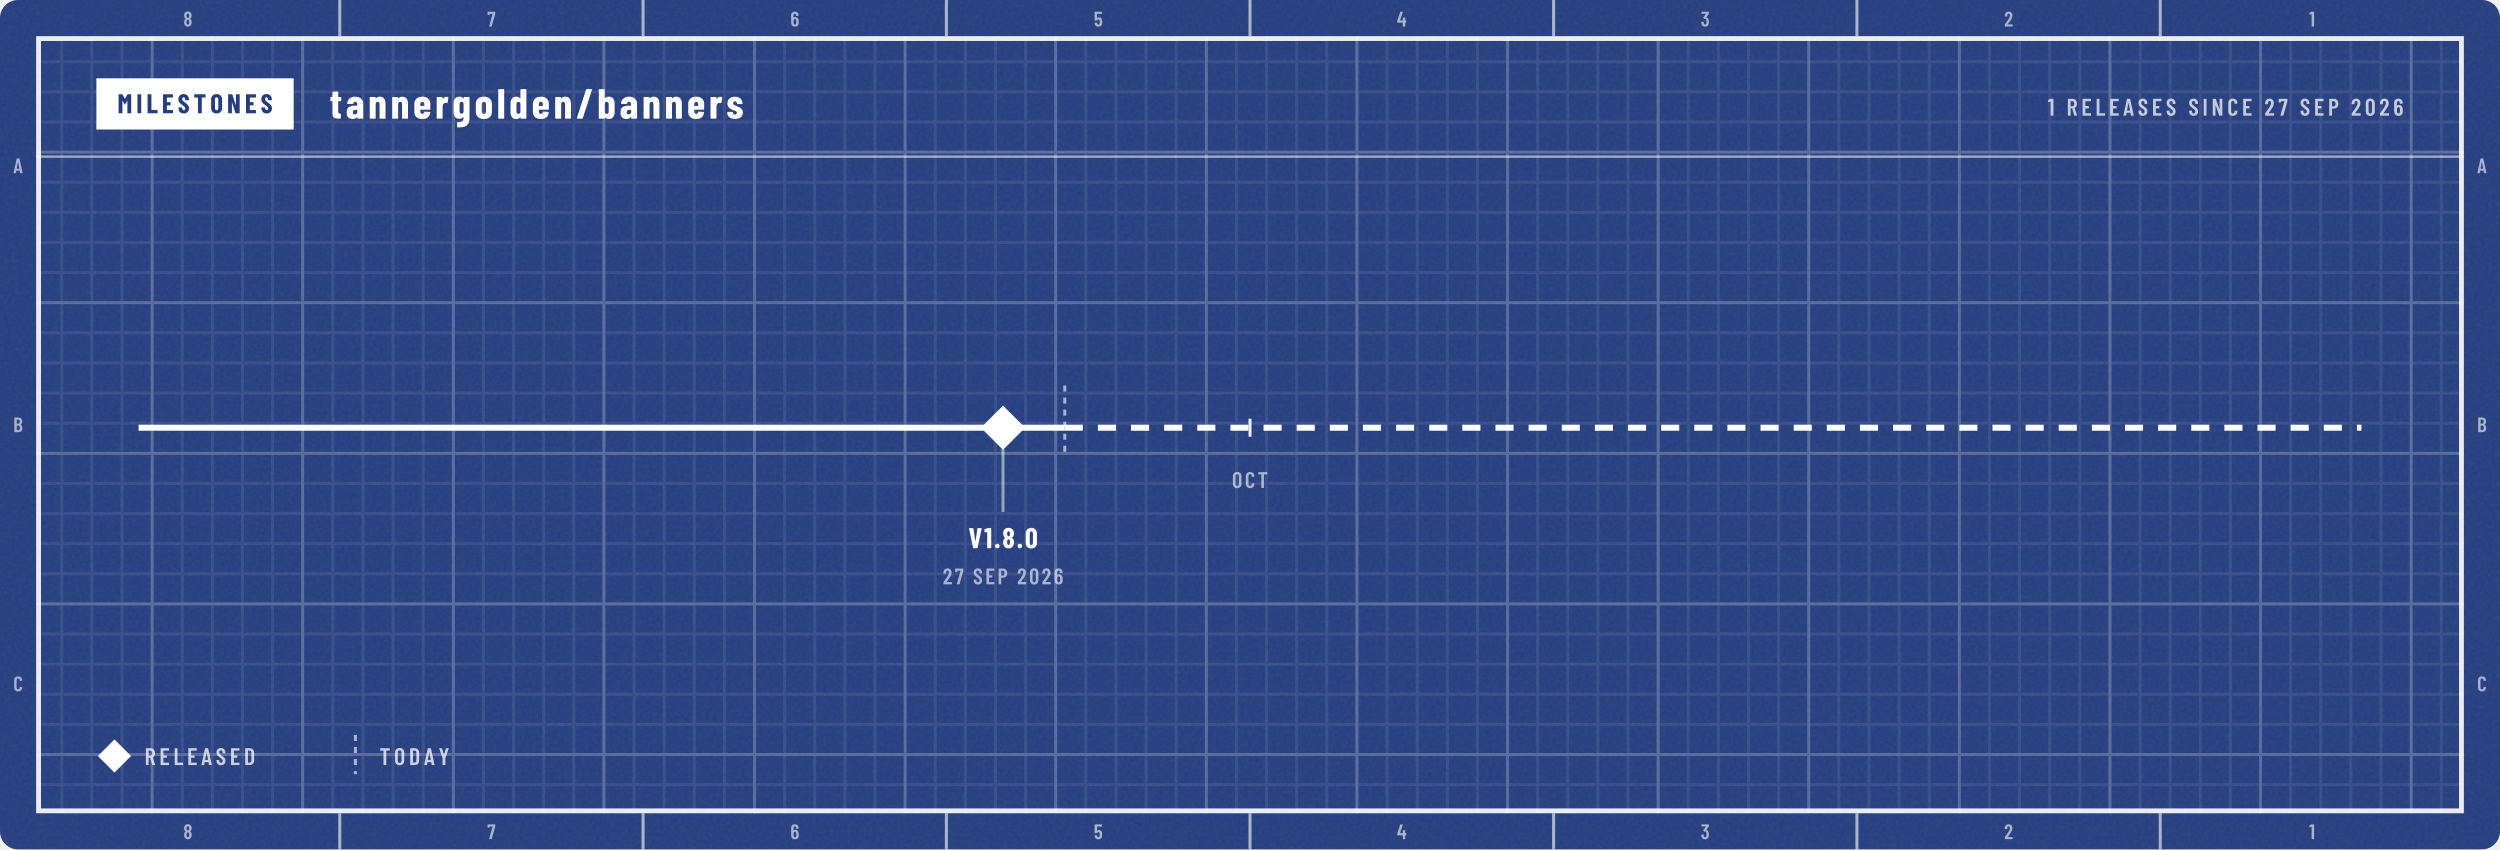
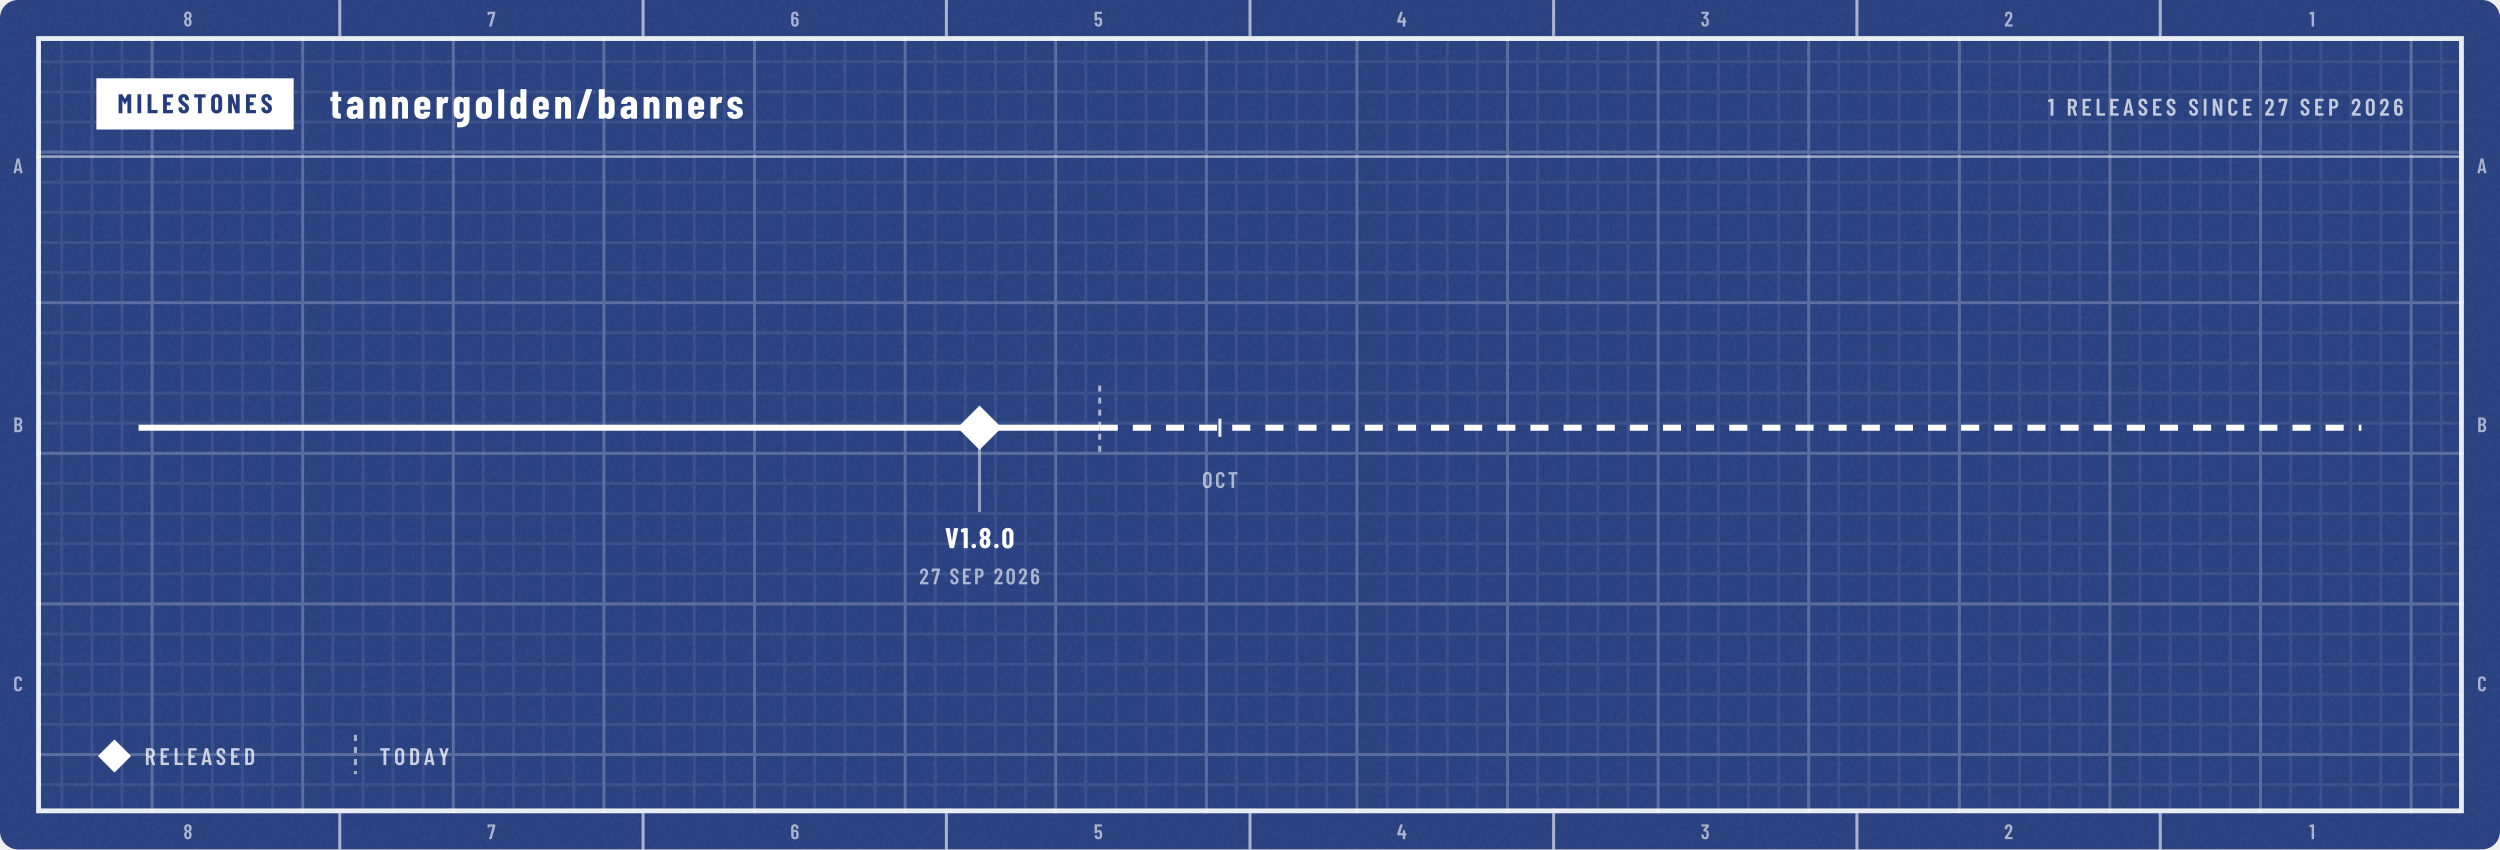
<svg xmlns="http://www.w3.org/2000/svg" width="830" height="282" viewBox="0 0 830 282" role="img" aria-labelledby="t d">
  <defs>
    <clipPath id="kc1">
      <rect x="0" y="0" width="830" height="282" rx="6" />
    </clipPath>
    <filter id="kn2" x="0" y="0" width="100%" height="100%">
      <feTurbulence type="fractalNoise" baseFrequency=".85" numOctaves="2" stitchTiles="stitch" />
      <feColorMatrix values="0 0 0 0 1 0 0 0 0 1 0 0 0 0 1 0 0 0 0.06 0" />
    </filter>
    <pattern id="kp3" width="10" height="10" patternUnits="userSpaceOnUse">
      <path d="M10 .5H.5V10" fill="none" stroke="#FFFFFF" stroke-opacity="0.075" />
    </pattern>
    <pattern id="kp4" width="50" height="50" patternUnits="userSpaceOnUse">
      <path d="M50 .5H.5V50" fill="none" stroke="#FFFFFF" stroke-opacity="0.16" />
    </pattern>
    <clipPath id="kc5">
      <rect x="12" y="12" width="806" height="258" />
    </clipPath>
    <path id="m48" d="M38 183V517Q38 604 89 658Q140 711 224 711Q309 711 360 658Q412 604 412 517V183Q412 96 360 42Q309 -11 224 -11Q140 -11 89 42Q38 96 38 183ZM296 176V524Q296 563 276 586Q257 610 224 610Q192 610 173 586Q154 563 154 524V176Q154 137 173 114Q192 90 224 90Q257 90 276 114Q296 137 296 176Z" />
    <path id="m49" d="M122 700H218Q223 700 226 696Q230 693 230 688V12Q230 7 226 4Q223 0 218 0H126Q121 0 118 4Q114 7 114 12V576Q114 578 112 580Q111 582 109 581L27 565H24Q13 565 13 576L10 643Q10 653 18 657L107 697Q114 700 122 700Z" />
    <path id="m50" d="M173 100H392Q397 100 400 96Q404 93 404 88V12Q404 7 400 4Q397 0 392 0H43Q38 0 34 4Q31 7 31 12V92Q31 101 36 107L75 160Q114 212 152 266Q189 320 215 363Q273 459 273 522Q273 562 256 585Q238 608 209 608Q180 608 163 586Q146 563 147 526V487Q147 482 144 478Q140 475 135 475H41Q36 475 32 478Q29 482 29 487V530Q33 610 84 659Q134 708 214 708Q293 708 342 656Q390 605 390 521Q390 471 373 422Q356 373 319 317Q294 277 260 229Q225 181 214 166Q184 126 170 106Q168 104 169 102Q170 100 173 100Z" />
    <path id="m51" d="M387 218Q387 169 380 134Q368 66 326 29Q283 -8 210 -8Q134 -8 86 32Q38 73 32 143Q30 165 28 207Q28 219 40 219H132Q144 219 144 207Q146 173 148 156Q153 125 169 108Q185 92 210 92Q234 92 250 108Q266 123 271 152Q276 182 276 230Q276 281 269 315Q263 341 248 355Q233 369 210 369Q195 369 183 360Q177 356 174 356Q172 356 166 360L119 408Q115 412 115 417Q115 421 118 425L243 595Q245 597 244 599Q242 601 239 601H49Q44 601 40 604Q37 608 37 613V688Q37 693 40 696Q44 700 49 700H373Q378 700 382 696Q385 693 385 688V609Q385 602 380 594L266 438Q262 432 268 431Q309 426 338 392Q368 358 378 307Q387 267 387 218Z" />
    <path id="m52" d="M443 275V194Q443 189 440 186Q436 182 431 182H401Q396 182 396 177V12Q396 7 392 4Q389 0 384 0H292Q287 0 284 4Q280 7 280 12V177Q280 182 275 182H29Q24 182 20 186Q17 189 17 194V259Q17 268 19 274L158 690Q161 700 171 700H271Q277 700 280 696Q283 693 281 686L153 293Q152 287 157 287H275Q280 287 280 292V412Q280 417 284 420Q287 424 292 424H384Q389 424 392 420Q396 417 396 412V292Q396 287 401 287H431Q436 287 440 284Q443 280 443 275Z" />
    <path id="m53" d="M400 216Q400 175 396 146Q391 72 344 32Q297 -8 219 -8Q145 -8 99 30Q53 68 43 144L40 172Q40 184 52 184H144Q156 184 157 172Q157 166 159 154Q171 92 219 92Q244 92 260 108Q275 124 280 153Q284 178 284 217Q284 254 278 281Q273 307 258 322Q242 336 219 336Q171 336 157 290Q154 279 144 279H51Q46 279 42 282Q39 286 39 291V688Q39 693 42 696Q46 700 51 700H377Q382 700 386 696Q389 693 389 688V612Q389 607 386 604Q382 600 377 600H160Q155 600 155 595V400Q155 397 157 396Q159 396 161 398Q178 416 202 426Q227 437 254 437Q314 437 350 398Q387 360 394 290Q400 259 400 216Z" />
    <path id="m54" d="M401 216Q401 193 399 151Q394 75 346 34Q299 -8 221 -8Q147 -8 101 30Q55 69 46 144Q40 171 40 207L39 532Q39 613 88 660Q138 708 219 708Q295 708 343 660Q391 612 391 532V507Q391 502 388 498Q384 495 379 495H287Q282 495 278 498Q275 502 275 507V526Q275 560 258 582Q242 605 219 605Q191 605 174 583Q156 561 156 526V423Q156 420 158 419Q160 418 162 420Q191 447 234 447Q303 447 346 403Q389 359 396 286Q401 253 401 216ZM284 224Q284 250 279 295Q267 353 220 353Q196 353 180 338Q165 322 160 292Q156 257 156 224Q156 195 159 157Q164 125 180 108Q195 91 220 91Q245 91 260 109Q276 127 281 160Q284 196 284 224Z" />
    <path id="m55" d="M90 13 255 594Q257 600 251 600H116Q111 600 111 595V559Q111 554 108 550Q104 547 99 547H28Q23 547 20 550Q16 554 16 559L17 688Q17 693 20 696Q24 700 29 700H368Q373 700 376 696Q380 693 380 688V607Q380 603 378 593L211 10Q208 0 197 0H100Q87 0 90 13Z" />
    <path id="m56" d="M325 364Q358 345 375 306Q396 259 396 200Q396 147 380 107Q360 53 318 22Q275 -8 216 -8Q158 -8 116 22Q73 52 53 106Q38 148 38 200Q38 259 56 301Q71 341 109 363Q113 366 109 369Q76 390 58 427Q38 470 38 523Q38 581 58 620Q78 664 120 688Q161 712 216 712Q270 712 312 688Q353 665 374 621Q396 579 396 523Q396 471 376 429Q358 392 325 371Q319 367 325 364ZM159 559Q152 541 152 513Q152 483 162 456Q169 435 183 423Q197 411 216 411Q237 411 252 424Q266 436 273 459Q281 483 281 513Q281 547 271 568Q264 589 250 600Q236 612 216 612Q198 612 184 602Q171 591 164 573ZM281 206Q281 244 272 271Q266 295 252 308Q237 322 216 322Q195 322 180 308Q166 294 160 268Q152 242 152 208Q152 177 158 151Q163 123 178 108Q194 92 216 92Q239 92 255 108Q271 124 276 153Q281 180 281 206Z" />
    <path id="m65" d="M325 11 306 116Q306 121 300 121H154Q148 121 148 116L129 11Q128 0 116 0H25Q11 0 14 13L162 689Q164 700 175 700H281Q292 700 294 689L442 13V9Q442 0 431 0H338Q326 0 325 11ZM171 212H282Q288 212 287 217L229 533Q228 536 226 536Q224 536 223 533L166 217Q165 212 171 212Z" />
    <path id="m66" d="M242 0H66Q61 0 58 4Q54 7 54 12V688Q54 693 58 696Q61 700 66 700H224Q319 700 373 652Q427 604 427 512Q427 409 354 365Q349 362 352 359Q391 334 413 292Q435 250 435 192Q435 100 382 50Q328 0 242 0ZM170 595V409Q170 404 175 404H226Q267 404 290 429Q313 454 313 500Q313 548 290 574Q267 600 226 600H175Q170 600 170 595ZM319 208Q319 260 296 290Q273 319 233 319H175Q170 319 170 314V106Q170 101 175 101H233Q273 101 296 129Q319 157 319 208Z" />
    <path id="m67" d="M42 180V521Q42 607 94 658Q145 708 230 708Q316 708 368 658Q420 607 420 521V509Q420 504 416 500Q413 496 408 496L315 492Q303 492 303 504V529Q303 564 283 586Q263 608 230 608Q198 608 178 586Q158 564 158 529V171Q158 136 178 114Q198 92 230 92Q263 92 283 114Q303 136 303 171V196Q303 201 306 204Q310 208 315 208L408 204Q413 204 416 200Q420 197 420 192V180Q420 95 368 44Q316 -8 230 -8Q145 -8 94 44Q42 95 42 180Z" />
    <path id="m68" d="M54 12V688Q54 693 58 696Q61 700 66 700H237Q323 700 374 648Q426 596 426 509V191Q426 104 374 52Q323 0 237 0H66Q61 0 58 4Q54 7 54 12ZM175 100 235 101Q268 101 288 128Q309 154 310 198V502Q310 547 290 574Q269 600 234 600H175Q170 600 170 595V105Q170 100 175 100Z" />
    <path id="m69" d="M391 600H175Q170 600 170 595V406Q170 401 175 401H303Q308 401 312 398Q315 394 315 389V312Q315 307 312 304Q308 300 303 300H175Q170 300 170 295V105Q170 100 175 100H391Q396 100 400 96Q403 93 403 88V12Q403 7 400 4Q396 0 391 0H66Q61 0 58 4Q54 7 54 12V688Q54 693 58 696Q61 700 66 700H391Q396 700 400 696Q403 693 403 688V612Q403 607 400 604Q396 600 391 600Z" />
    <path id="m73" d="M54 12V688Q54 693 58 696Q61 700 66 700H158Q163 700 166 696Q170 693 170 688V12Q170 7 166 4Q163 0 158 0H66Q61 0 58 4Q54 7 54 12Z" />
    <path id="m76" d="M54 12V688Q54 693 58 696Q61 700 66 700H158Q163 700 166 696Q170 693 170 688V105Q170 100 175 100H391Q396 100 400 96Q403 93 403 88V12Q403 7 400 4Q396 0 391 0H66Q61 0 58 4Q54 7 54 12Z" />
    <path id="m78" d="M350 700H441Q446 700 450 696Q453 693 453 688V12Q453 7 450 4Q446 0 441 0H336Q326 0 323 10L174 434Q173 437 170 436Q168 436 168 433L169 12Q169 7 166 4Q162 0 157 0H66Q61 0 58 4Q54 7 54 12V688Q54 693 58 696Q61 700 66 700H169Q179 700 182 690L332 269Q333 266 336 266Q338 267 338 270V688Q338 693 342 696Q345 700 350 700Z" />
    <path id="m79" d="M42 182V518Q42 604 94 656Q147 708 233 708Q319 708 372 656Q425 604 425 518V182Q425 96 372 44Q319 -8 233 -8Q147 -8 94 44Q42 96 42 182ZM309 177V523Q309 561 288 584Q267 608 233 608Q199 608 178 584Q158 561 158 523V177Q158 139 178 116Q199 92 233 92Q267 92 288 116Q309 139 309 177Z" />
    <path id="m80" d="M432 495Q432 405 384 350Q337 295 259 295H174Q169 295 169 290V12Q169 7 166 4Q162 0 157 0H65Q60 0 56 4Q53 7 53 12V689Q53 694 56 698Q60 701 65 701H253Q306 701 346 675Q387 649 410 602Q432 555 432 495ZM316 492Q316 542 294 572Q271 601 234 601H174Q169 601 169 596V391Q169 386 174 386H234Q271 386 294 414Q316 443 316 492Z" />
    <path id="m82" d="M318 10 233 297Q231 301 228 301H175Q170 301 170 296V12Q170 7 166 4Q163 0 158 0H66Q61 0 58 4Q54 7 54 12V688Q54 693 58 696Q61 700 66 700H254Q307 700 348 674Q388 649 410 602Q433 556 433 496Q433 434 409 389Q385 344 342 321Q338 320 339 315L437 14Q438 12 438 9Q438 0 427 0H331Q321 0 318 10ZM170 595V396Q170 391 175 391H236Q272 391 294 419Q317 447 317 495Q317 543 294 572Q272 600 236 600H175Q170 600 170 595Z" />
    <path id="m83" d="M34 173V199Q34 204 38 208Q41 211 46 211H137Q142 211 146 208Q149 204 149 199V179Q149 140 168 116Q188 92 219 92Q250 92 270 114Q290 137 290 174Q290 200 279 219Q268 238 248 255Q228 272 184 304Q134 340 104 368Q73 396 52 436Q32 475 32 527Q32 610 82 659Q132 708 214 708Q297 708 348 656Q399 605 399 520V496Q399 491 396 488Q392 484 387 484H297Q292 484 288 488Q285 491 285 496V522Q285 561 266 584Q246 608 214 608Q184 608 165 586Q146 565 146 527Q146 491 166 466Q187 441 247 397Q308 352 339 324Q370 295 387 261Q404 227 404 180Q404 95 353 44Q302 -8 219 -8Q136 -8 85 42Q34 92 34 173Z" />
    <path id="m84" d="M425 688V612Q425 607 422 604Q418 600 413 600H286Q281 600 281 595V12Q281 7 278 4Q274 0 269 0H177Q172 0 168 4Q165 7 165 12V595Q165 600 160 600H40Q35 600 32 604Q28 607 28 612V688Q28 693 32 696Q35 700 40 700H413Q418 700 422 696Q425 693 425 688Z" />
    <path id="m89" d="M170 13V286L169 292L30 686Q29 688 29 691Q29 700 40 700H136Q147 700 150 690L225 433Q226 430 228 430Q230 430 231 433L306 690Q309 700 320 700H416Q422 700 425 696Q428 693 426 686L287 292L286 286V13Q286 8 282 4Q279 1 274 1H182Q177 1 174 4Q170 8 170 13Z" />
    <path id="n46" d="M33 75Q33 110 55 132Q77 154 112 154Q147 154 169 132Q191 110 191 75Q191 41 168 18Q146 -4 112 -4Q78 -4 56 18Q33 41 33 75Z" />
    <path id="n47" d="M18 14 237 690Q240 700 250 700H367Q373 700 376 696Q379 693 377 686L158 10Q155 0 145 0H28Q22 0 19 4Q16 7 18 14Z" />
    <path id="n48" d="M30 191V509Q30 600 84 656Q138 711 226 711Q284 711 329 686Q374 661 398 615Q423 569 423 509V191Q423 131 398 85Q374 39 329 14Q284 -11 226 -11Q138 -11 84 44Q30 100 30 191ZM282 183V517Q282 550 266 570Q251 590 226 590Q201 590 186 570Q171 550 171 517V183Q171 150 186 130Q201 110 226 110Q251 110 266 130Q282 150 282 183Z" />
    <path id="n49" d="M115 700H236Q241 700 244 696Q248 693 248 688V12Q248 7 244 4Q241 0 236 0H119Q114 0 110 4Q107 7 107 12V558Q107 562 102 562L25 553H23Q12 553 12 564L9 650Q9 660 18 664L100 697Q108 700 115 700Z" />
    <path id="n56" d="M341 362Q374 341 390 303Q410 260 410 202Q410 156 394 110Q373 55 327 24Q281 -8 220 -8Q159 -8 113 23Q67 54 46 110Q30 151 30 202Q30 258 48 300Q62 338 99 361Q105 364 99 367Q64 391 49 427Q30 471 30 520Q30 574 49 613Q70 660 116 686Q161 713 220 713Q278 713 323 688Q368 662 390 614Q410 572 410 520Q410 471 391 428Q376 392 340 369Q336 365 341 362ZM169 507Q169 484 176 461Q180 441 192 429Q203 417 220 417Q237 417 249 430Q261 442 265 462Q271 482 271 506Q271 532 264 550Q259 569 248 580Q236 592 220 592Q203 592 192 580Q180 569 175 548Q169 530 169 507ZM271 211Q271 241 265 263Q260 285 248 298Q237 310 220 310Q202 310 190 297Q178 284 174 261Q169 238 169 213Q169 185 173 165Q177 141 189 127Q201 113 220 113Q239 113 252 128Q264 142 267 167Q271 193 271 211Z" />
    <path id="n69" d="M399 579H190Q185 579 185 574V416Q185 411 190 411H310Q315 411 318 408Q322 404 322 399V302Q322 297 318 294Q315 290 310 290H190Q185 290 185 285V126Q185 121 190 121H399Q404 121 408 118Q411 114 411 109V12Q411 7 408 4Q404 0 399 0H56Q51 0 48 4Q44 7 44 12V688Q44 693 48 696Q51 700 56 700H399Q404 700 408 696Q411 693 411 688V591Q411 586 408 582Q404 579 399 579Z" />
    <path id="n73" d="M44 12V688Q44 693 48 696Q51 700 56 700H173Q178 700 182 696Q185 693 185 688V12Q185 7 182 4Q178 0 173 0H56Q51 0 48 4Q44 7 44 12Z" />
    <path id="n76" d="M44 12V688Q44 693 48 696Q51 700 56 700H173Q178 700 182 696Q185 693 185 688V126Q185 121 190 121H400Q405 121 408 118Q412 114 412 109V12Q412 7 408 4Q405 0 400 0H56Q51 0 48 4Q44 7 44 12Z" />
    <path id="n77" d="M379 700H495Q500 700 504 696Q507 693 507 688V12Q507 7 504 4Q500 0 495 0H378Q373 0 370 4Q366 7 366 12V461Q366 465 364 465Q362 465 360 462L282 324Q277 316 274 316Q271 316 266 324L188 462Q186 465 184 465Q182 465 182 461V12Q182 7 178 4Q175 0 170 0H53Q48 0 44 4Q41 7 41 12V688Q41 693 44 696Q48 700 53 700H168Q178 700 183 692L272 533Q275 529 278 533L364 692Q368 700 379 700Z" />
    <path id="n78" d="M342 700H458Q463 700 466 696Q470 693 470 688V12Q470 7 466 4Q463 0 458 0H326Q316 0 313 10L189 397Q188 400 186 400Q183 399 183 396L184 12Q184 7 180 4Q177 0 172 0H56Q51 0 48 4Q44 7 44 12V688Q44 693 48 696Q51 700 56 700H187Q197 700 200 690L325 303Q326 300 328 300Q331 301 331 304L330 688Q330 693 334 696Q337 700 342 700Z" />
    <path id="n79" d="M34 190V510Q34 600 89 654Q144 708 236 708Q328 708 384 654Q439 600 439 510V190Q439 100 384 46Q328 -8 236 -8Q144 -8 89 46Q34 100 34 190ZM298 184V516Q298 548 281 568Q264 587 236 587Q208 587 192 568Q175 548 175 516V184Q175 152 192 132Q208 113 236 113Q264 113 281 132Q298 152 298 184Z" />
    <path id="n83" d="M30 175V204Q30 209 34 212Q37 216 42 216H157Q162 216 166 212Q169 209 169 204V182Q169 151 185 132Q201 113 225 113Q249 113 265 131Q281 149 281 178Q281 208 261 230Q241 251 183 293Q133 329 102 357Q71 385 49 426Q27 467 27 521Q27 606 80 657Q133 708 220 708Q308 708 362 655Q415 602 415 516V492Q415 487 412 484Q408 480 403 480H288Q283 480 280 484Q276 487 276 492V519Q276 550 260 568Q245 587 220 587Q196 587 181 570Q166 552 166 521Q166 491 185 468Q204 445 260 404Q322 358 354 330Q385 301 402 266Q420 232 420 184Q420 96 366 44Q312 -8 224 -8Q166 -8 122 15Q78 38 54 80Q30 121 30 175Z" />
    <path id="n84" d="M444 688V591Q444 586 440 582Q437 579 432 579H307Q302 579 302 574V12Q302 7 298 4Q295 0 290 0H173Q168 0 164 4Q161 7 161 12V574Q161 579 156 579H36Q31 579 28 582Q24 586 24 591V688Q24 693 28 696Q31 700 36 700H432Q437 700 440 696Q444 693 444 688Z" />
    <path id="n86" d="M166 11 23 687 22 691Q22 700 33 700H162Q174 700 175 689L244 249Q245 245 247 245Q249 245 250 249L317 689Q318 700 330 700H455Q468 700 465 687L321 11Q319 0 308 0H179Q168 0 166 11Z" />
    <path id="n97" d="M415 355V12Q415 7 412 4Q408 0 403 0H286Q281 0 278 4Q274 7 274 12V34Q274 37 272 38Q270 39 268 36Q235 -6 166 -8Q108 -8 66 24Q23 56 23 146Q23 239 74 274Q126 309 223 309H269Q274 309 274 314V339Q274 366 260 384Q245 401 223 401Q206 401 194 390Q183 380 180 361Q179 349 167 349L47 350Q35 350 35 362Q40 435 92 478Q144 522 224 522Q309 522 362 476Q415 430 415 355ZM274 158V205Q274 210 269 210H228Q201 210 184 194Q168 179 168 152Q168 127 180 114Q193 101 214 101Q237 101 256 116Q274 132 274 158Z" />
    <path id="n98" d="M414 354V160Q414 81 379 36Q344 -8 275 -8Q219 -8 185 30Q183 32 181 32Q179 31 179 28V12Q179 7 176 4Q172 0 167 0H50Q45 0 42 4Q38 7 38 12V688Q38 693 42 696Q45 700 50 700H167Q172 700 176 696Q179 693 179 688V485Q179 483 181 483Q185 483 189 488Q223 522 275 522Q343 522 378 478Q414 435 414 354ZM226 401Q208 401 195 389Q182 377 179 357V157Q182 137 195 125Q208 113 226 113Q247 113 260 129Q273 145 273 170V344Q273 369 260 385Q247 401 226 401Z" />
    <path id="n100" d="M278 700H395Q400 700 404 696Q407 693 407 688V12Q407 7 404 4Q400 0 395 0H278Q273 0 270 4Q266 7 266 12V28Q266 31 264 32Q262 32 260 30Q226 -8 170 -8Q101 -8 66 36Q31 81 31 160V354Q31 435 66 478Q102 522 170 522Q192 522 216 514Q240 505 260 483Q262 481 264 482Q266 482 266 485V688Q266 693 270 696Q273 700 278 700ZM266 157V357Q263 377 250 389Q237 401 219 401Q198 401 185 385Q172 369 172 344V170Q172 145 185 129Q198 113 219 113Q237 113 250 125Q263 137 266 157Z" />
    <path id="n101" d="M397 213H177Q172 213 172 208V171Q172 146 186 130Q199 113 220 113Q239 113 251 126Q263 138 267 157Q270 167 280 167L395 161Q400 161 404 158Q407 154 406 148Q399 71 352 32Q306 -8 220 -8Q131 -8 81 36Q31 81 31 160V354Q31 430 82 476Q132 522 220 522Q308 522 358 476Q409 430 409 354V225Q409 220 406 216Q402 213 397 213ZM172 344V305Q172 300 177 300H263Q268 300 268 305V344Q268 369 254 385Q241 401 220 401Q199 401 186 385Q172 369 172 344Z" />
    <path id="n103" d="M279 514H396Q401 514 404 510Q408 507 408 502V24Q408 -87 356 -147Q303 -207 167 -207Q140 -207 125 -206Q113 -205 113 -193V-95Q113 -82 126 -84Q185 -86 216 -72Q246 -59 256 -32Q267 -5 267 39Q267 42 265 42Q263 42 261 39Q243 15 218 6Q192 -4 168 -4Q99 -4 65 40Q31 85 31 164V354Q31 435 66 478Q100 522 168 522Q229 522 261 477Q263 474 265 475Q267 476 267 479V502Q267 507 270 510Q274 514 279 514ZM267 175V344Q267 369 254 385Q240 401 219 401Q198 401 185 385Q172 369 172 344V175Q172 150 185 134Q198 118 219 118Q240 118 254 134Q267 150 267 175Z" />
    <path id="n108" d="M34 12V688Q34 693 38 696Q41 700 46 700H163Q168 700 172 696Q175 693 175 688V12Q175 7 172 4Q168 0 163 0H46Q41 0 38 4Q34 7 34 12Z" />
    <path id="n110" d="M413 351V12Q413 7 410 4Q406 0 401 0H284Q279 0 276 4Q272 7 272 12V340Q272 369 260 385Q249 401 227 401Q204 401 192 384Q179 368 179 338V12Q179 7 176 4Q172 0 167 0H50Q45 0 42 4Q38 7 38 12V502Q38 507 42 510Q45 514 50 514H167Q172 514 176 510Q179 507 179 502V483Q179 480 182 480Q184 480 188 484Q220 522 277 522Q345 522 379 477Q413 432 413 351Z" />
    <path id="n111" d="M31 160V354Q31 430 82 476Q133 522 221 522Q310 522 361 476Q412 430 412 354V160Q412 82 362 37Q311 -8 221 -8Q132 -8 82 37Q31 82 31 160ZM271 171V344Q271 369 257 385Q243 401 221 401Q199 401 186 385Q172 369 172 344V171Q172 146 186 130Q199 114 221 114Q243 114 257 130Q271 146 271 171Z" />
    <path id="n114" d="M310 510Q318 505 316 495L297 378Q296 367 283 370Q272 374 256 374Q241 374 230 370Q207 366 193 342Q179 319 179 288V13Q179 8 176 4Q172 1 167 1H50Q45 1 42 4Q38 8 38 13V502Q38 507 42 510Q45 514 50 514H167Q172 514 176 510Q179 507 179 502V463Q179 459 180 458Q182 458 184 461Q211 520 268 520Q295 520 310 510Z" />
    <path id="n115" d="M24 142V149Q24 154 28 158Q31 161 36 161H146Q151 161 154 158Q158 154 158 149V146Q158 125 173 112Q188 98 210 98Q230 98 242 110Q253 121 253 139Q253 161 234 174Q215 186 192 194Q168 203 159 206Q104 226 66 262Q29 297 29 364Q29 437 77 479Q125 521 205 521Q288 521 336 477Q385 433 385 358Q385 353 382 350Q378 346 373 346H266Q261 346 258 350Q254 353 254 358V366Q254 386 242 398Q229 411 209 411Q188 411 176 398Q164 384 164 366Q164 342 184 328Q205 315 247 299Q290 283 320 266Q351 250 373 220Q395 189 395 143Q395 74 344 34Q294 -7 210 -7Q125 -7 74 34Q24 74 24 142Z" />
    <path id="n116" d="M260 415H204Q199 415 199 410V172Q199 143 210 132Q221 121 243 122H250Q255 122 258 118Q262 115 262 110V12Q262 7 258 4Q255 0 250 0H210Q137 0 100 24Q63 49 63 118V410Q63 415 58 415H25Q20 415 16 418Q13 422 13 427V502Q13 507 16 510Q20 514 25 514H58Q63 514 63 519V630Q63 635 66 638Q70 642 75 642H187Q192 642 196 638Q199 635 199 630V519Q199 514 204 514H260Q265 514 268 510Q272 507 272 502V427Q272 422 268 418Q265 415 260 415Z" />
  </defs>
  <rect y="0" width="830" height="282" rx="6" fill="#253D7E" />
  <rect y="0" width="830" height="282" clip-path="url(#kc1)" filter="url(#kn2)" />
  <g clip-path="url(#kc5)">
    <rect y="0" width="830" height="282" fill="url(#kp3)" />
    <rect y="0" width="830" height="282" fill="url(#kp4)" />
  </g>
  <rect x="12.8" y="12.8" width="804.4" height="256.4" fill="none" stroke="#FFFFFF" stroke-opacity="0.9" stroke-width="1.6" />
  <path d="M112.8 0V12M112.8 270V282M213.5 0V12M213.5 270V282M314.2 0V12M314.2 270V282M415 0V12M415 270V282M515.8 0V12M515.8 270V282M616.5 0V12M616.5 270V282M717.2 0V12M717.2 270V282" stroke="#FFFFFF" stroke-opacity="0.6" />
  <g transform="scale(0.007 -0.007)" fill="#FFFFFF" fill-opacity="0.6">
    <use href="#m56" x="8694" y="-1257" />
    <use href="#m56" x="8694" y="-39800" />
    <use href="#m55" x="23108" y="-1257" />
    <use href="#m55" x="23108" y="-39800" />
    <use href="#m54" x="37482" y="-1257" />
    <use href="#m54" x="37482" y="-39800" />
    <use href="#m53" x="51875" y="-1257" />
    <use href="#m53" x="51875" y="-39800" />
    <use href="#m52" x="66253" y="-1257" />
    <use href="#m52" x="66253" y="-39800" />
    <use href="#m51" x="80662" y="-1257" />
    <use href="#m51" x="80662" y="-39800" />
    <use href="#m50" x="95055" y="-1257" />
    <use href="#m50" x="95055" y="-39800" />
    <use href="#m49" x="109524" y="-1257" />
    <use href="#m49" x="109524" y="-39800" />
    <use href="#m65" x="629" y="-8214" />
    <use href="#m65" x="117486" y="-8214" />
    <use href="#m66" x="626" y="-20500" />
    <use href="#m66" x="117483" y="-20500" />
    <use href="#m67" x="629" y="-32786" />
    <use href="#m67" x="117486" y="-32786" />
  </g>
  <rect x="32" y="26" width="65.5" height="17" fill="#FFFFFF" />
  <g transform="translate(39 37.6) scale(0.009 -0.009)" fill="#253D7E">
    <use href="#n77" x="0" />
    <use href="#n73" x="692" />
    <use href="#n76" x="1067" />
    <use href="#n69" x="1637" />
    <use href="#n83" x="2220" />
    <use href="#n84" x="2808" />
    <use href="#n79" x="3421" />
    <use href="#n78" x="4038" />
    <use href="#n69" x="4697" />
    <use href="#n83" x="5279" />
  </g>
  <g transform="translate(109.5 39.4) scale(0.014 -0.014)" fill="#FFFFFF">
    <use href="#n116" x="0" />
    <use href="#n97" x="377" />
    <use href="#n110" x="908" />
    <use href="#n110" x="1441" />
    <use href="#n101" x="1974" />
    <use href="#n114" x="2496" />
    <use href="#n103" x="2905" />
    <use href="#n111" x="3432" />
    <use href="#n108" x="3960" />
    <use href="#n100" x="4254" />
    <use href="#n101" x="4785" />
    <use href="#n110" x="5307" />
    <use href="#n47" x="5840" />
    <use href="#n98" x="6340" />
    <use href="#n97" x="6871" />
    <use href="#n110" x="7403" />
    <use href="#n110" x="7935" />
    <use href="#n101" x="8468" />
    <use href="#n114" x="8990" />
    <use href="#n115" x="9400" />
  </g>
  <g transform="translate(679.9 38.4) scale(0.008 -0.008)" fill="#FFFFFF" fill-opacity="0.72">
    <use href="#m49" x="0" />
    <use href="#m82" x="774" />
    <use href="#m69" x="1385" />
    <use href="#m76" x="1970" />
    <use href="#m69" x="2535" />
    <use href="#m65" x="3120" />
    <use href="#m83" x="3726" />
    <use href="#m69" x="4310" />
    <use href="#m83" x="4895" />
    <use href="#m83" x="5829" />
    <use href="#m73" x="6413" />
    <use href="#m78" x="6787" />
    <use href="#m67" x="7444" />
    <use href="#m69" x="8051" />
    <use href="#m50" x="8986" />
    <use href="#m55" x="9561" />
    <use href="#m83" x="10453" />
    <use href="#m69" x="11037" />
    <use href="#m80" x="11622" />
    <use href="#m50" x="12579" />
    <use href="#m48" x="13154" />
    <use href="#m50" x="13754" />
    <use href="#m54" x="14329" />
  </g>
  <path d="M12 52H818" fill="none" stroke="#FFFFFF" stroke-opacity="0.55" stroke-width=".8" />
-   <path d="M46 142H353.5" stroke="#FFFFFF" stroke-width="2" />
-   <path d="M353.5 142H784" stroke="#FFFFFF" stroke-width="2" stroke-dasharray="6 5" />
-   <g transform="translate(409 162) scale(0.0075 -0.0075)" fill="#FFFFFF" fill-opacity="0.6">
+   <path d="M46 142H365.1" stroke="#FFFFFF" stroke-width="2" />
+   <path d="M365.1 142H784" stroke="#FFFFFF" stroke-width="2" stroke-dasharray="6 5" />
+   <g transform="translate(399.1 162) scale(0.0075 -0.0075)" fill="#FFFFFF" fill-opacity="0.6">
    <use href="#m79" x="0" />
    <use href="#m67" x="574" />
    <use href="#m84" x="1137" />
  </g>
-   <path d="M415 139V145" fill="none" stroke="#FFFFFF" stroke-opacity="0.9" />
-   <path d="M353.5 128V152" fill="none" stroke="#FFFFFF" stroke-opacity="0.6" stroke-dasharray="2 2" />
-   <path d="M333 149V170" fill="none" stroke="#FFFFFF" stroke-opacity="0.5" />
-   <path d="M333 135.5l6.5 6.5l-6.5 6.5l-6.5 -6.5z" fill="#FFFFFF" stroke="#FFFFFF" stroke-width="1.2" />
-   <g transform="translate(321.5 182) scale(0.0095 -0.0095)" fill="#FFFFFF">
+   <path d="M405 139V145" fill="none" stroke="#FFFFFF" stroke-opacity="0.9" />
+   <path d="M365.1 128V152" fill="none" stroke="#FFFFFF" stroke-opacity="0.6" stroke-dasharray="2 2" />
+   <path d="M325.2 149V170" fill="none" stroke="#FFFFFF" stroke-opacity="0.5" />
+   <path d="M325.2 135.5l6.5 6.5l-6.5 6.5l-6.5 -6.5z" fill="#FFFFFF" stroke="#FFFFFF" stroke-width="1.2" />
+   <g transform="translate(313.7 182) scale(0.0095 -0.0095)" fill="#FFFFFF">
    <use href="#n86" x="0" />
    <use href="#n49" x="551" />
    <use href="#n46" x="898" />
    <use href="#n56" x="1184" />
    <use href="#n46" x="1688" />
    <use href="#n48" x="1974" />
  </g>
-   <g transform="translate(313 194) scale(0.0075 -0.0075)" fill="#FFFFFF" fill-opacity="0.6">
+   <g transform="translate(305.2 194) scale(0.0075 -0.0075)" fill="#FFFFFF" fill-opacity="0.6">
    <use href="#m50" x="0" />
    <use href="#m55" x="532" />
    <use href="#m83" x="1337" />
    <use href="#m69" x="1878" />
    <use href="#m80" x="2419" />
    <use href="#m50" x="3290" />
    <use href="#m48" x="3821" />
    <use href="#m50" x="4378" />
    <use href="#m54" x="4910" />
  </g>
  <path d="M38 245.5l5.5 5.5l-5.5 5.5l-5.5 -5.5z" fill="#FFFFFF" />
  <g transform="translate(48 254) scale(0.008 -0.008)" fill="#FFFFFF" fill-opacity="0.75">
    <use href="#m82" x="0" />
    <use href="#m69" x="611" />
    <use href="#m76" x="1196" />
    <use href="#m69" x="1761" />
    <use href="#m65" x="2346" />
    <use href="#m83" x="2952" />
    <use href="#m69" x="3536" />
    <use href="#m68" x="4121" />
  </g>
  <path d="M118 244V257" fill="none" stroke="#FFFFFF" stroke-opacity="0.6" stroke-dasharray="2 2" />
  <g transform="translate(126 254) scale(0.008 -0.008)" fill="#FFFFFF" fill-opacity="0.75">
    <use href="#m84" x="0" />
    <use href="#m79" x="602" />
    <use href="#m68" x="1219" />
    <use href="#m65" x="1841" />
    <use href="#m89" x="2447" />
  </g>
</svg>
